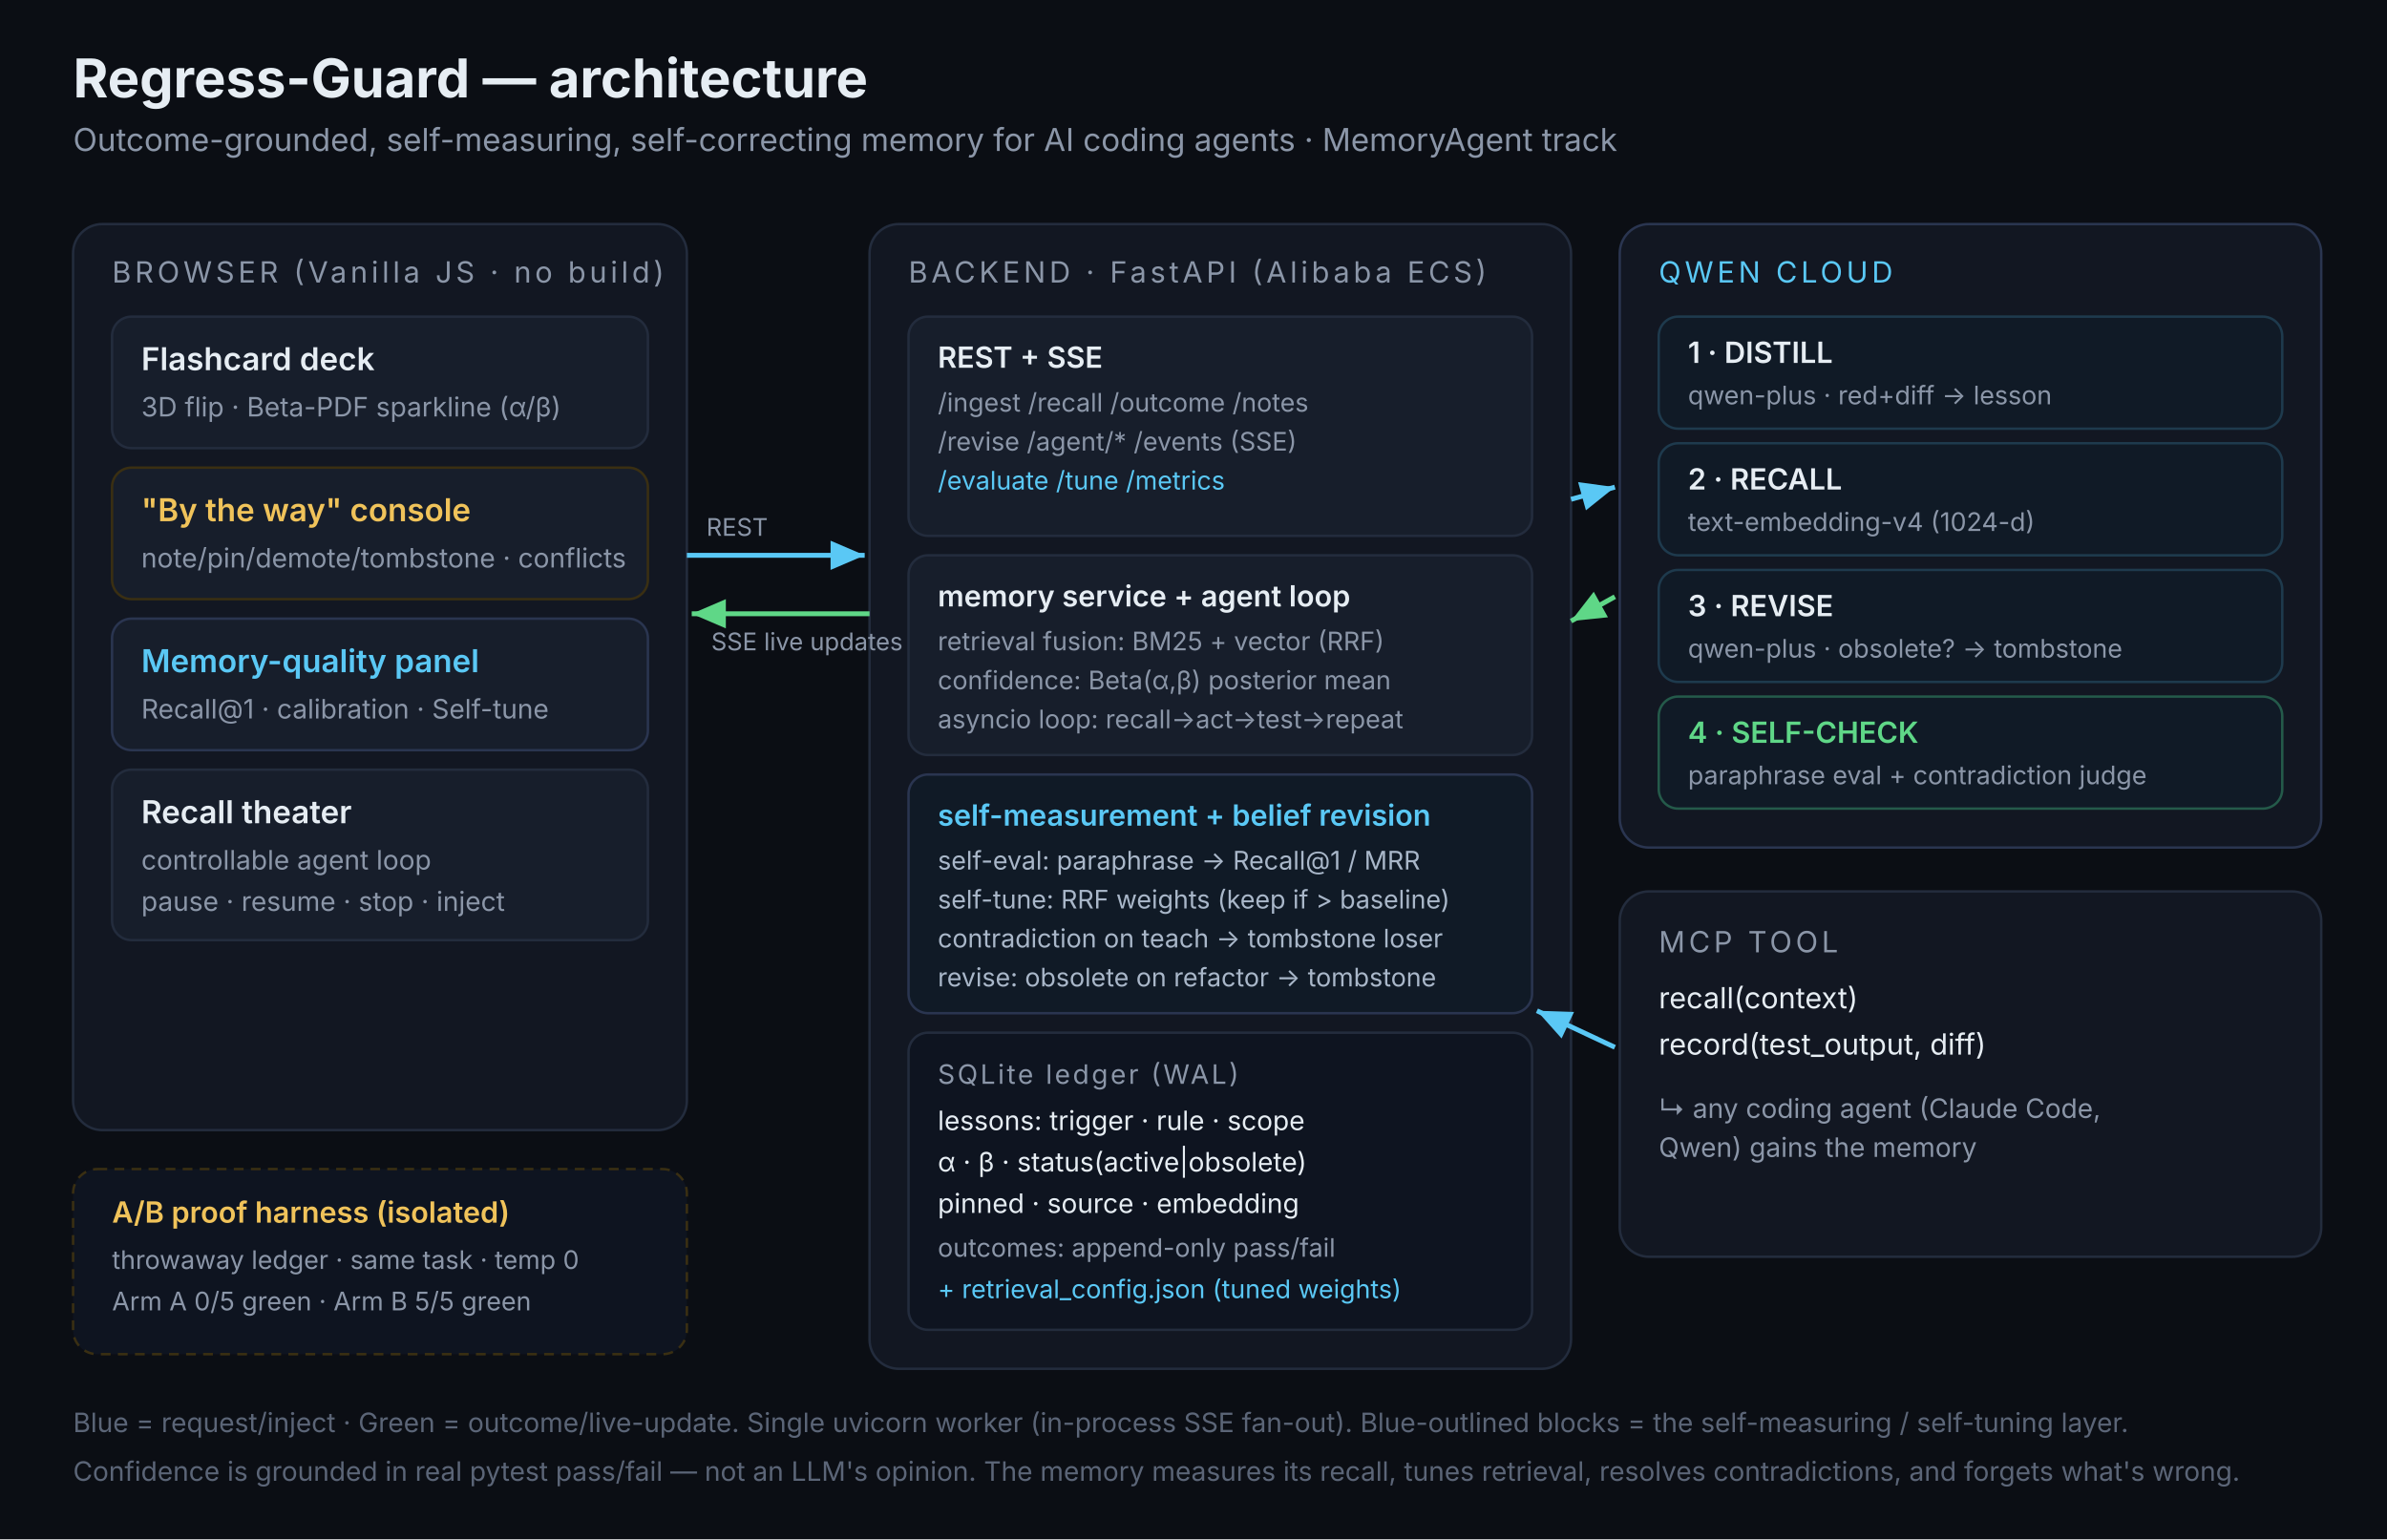
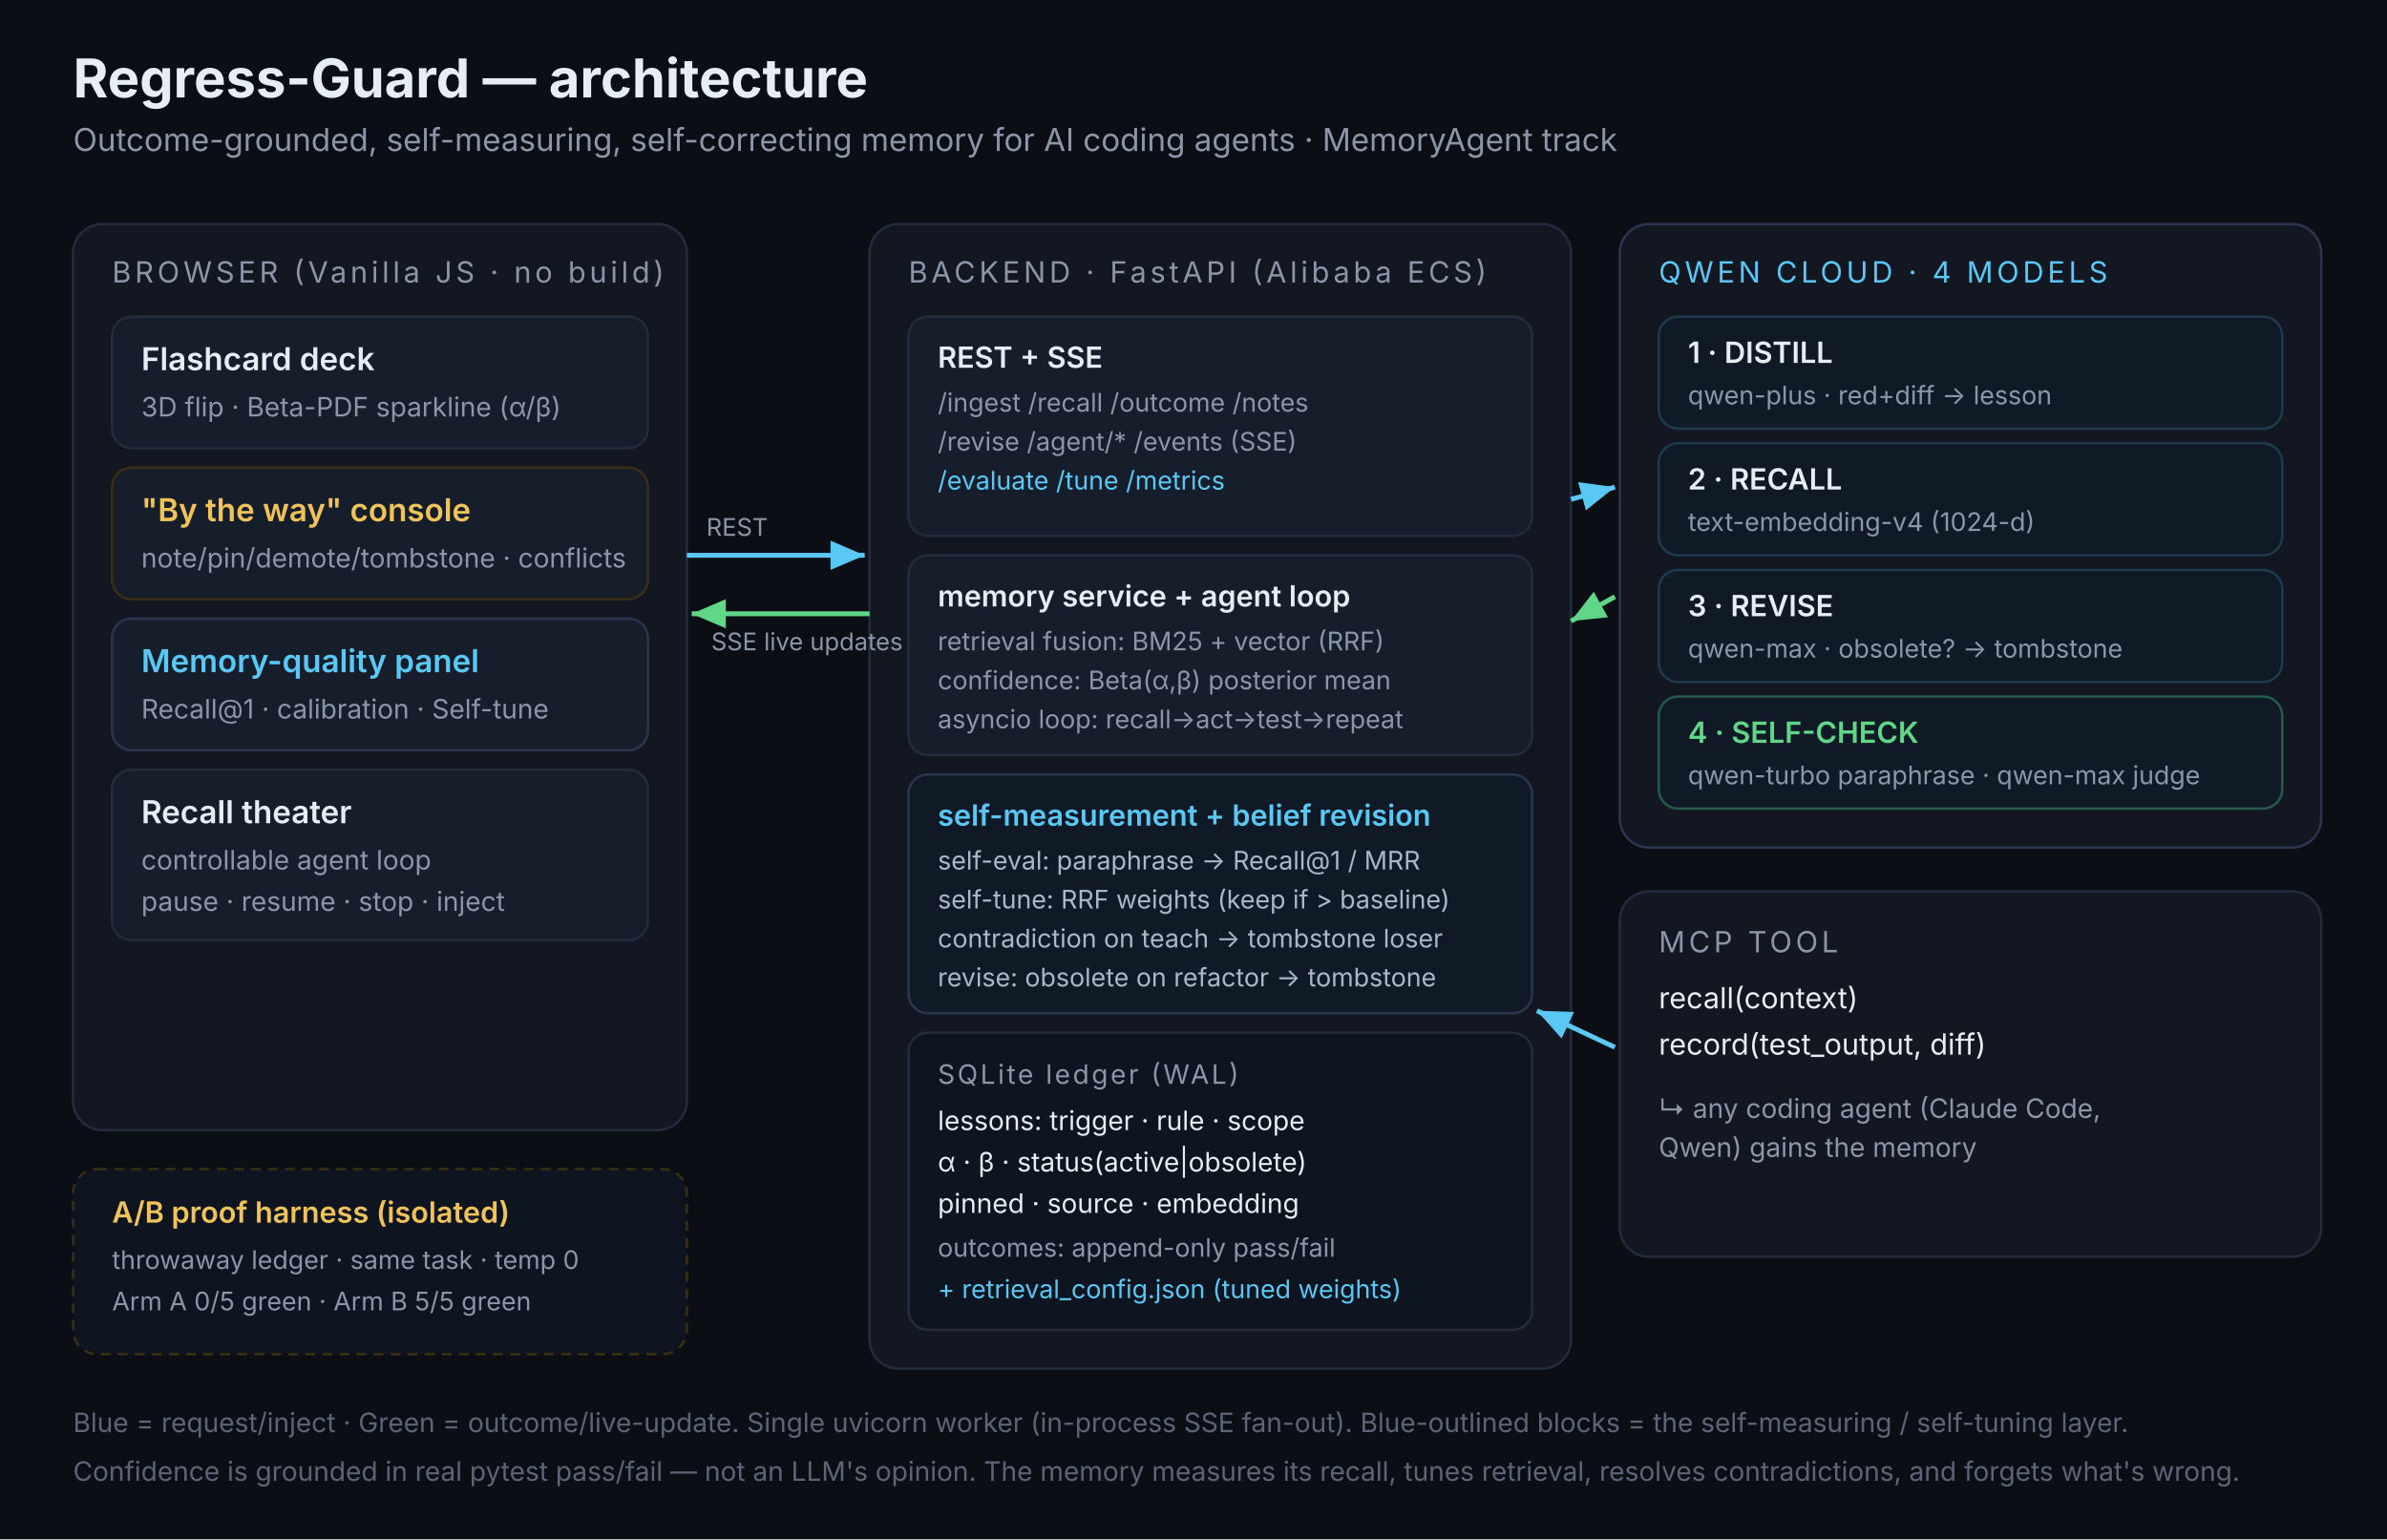
<svg xmlns="http://www.w3.org/2000/svg" width="980" height="632" viewBox="0 0 980 632" font-family="Inter, system-ui, sans-serif">
  <defs>
    <marker id="arm" markerWidth="9" markerHeight="9" refX="7" refY="3" orient="auto">
      <path d="M0,0 L7,3 L0,6 Z" fill="#5AC8F5" />
    </marker>
    <marker id="arg" markerWidth="9" markerHeight="9" refX="7" refY="3" orient="auto">
      <path d="M0,0 L7,3 L0,6 Z" fill="#5FD787" />
    </marker>
  </defs>
  <rect width="980" height="632" fill="#0b0e14" />
  <text x="30" y="40" fill="#e6edf3" font-size="22" font-weight="700">Regress-Guard — architecture</text>
  <text x="30" y="62" fill="#8b96a8" font-size="13">Outcome-grounded, self-measuring, self-correcting memory for AI coding agents · MemoryAgent track</text>
  <rect x="30" y="92" width="252" height="372" rx="12" fill="#121722" stroke="#232c3d" />
  <text x="46" y="116" fill="#8b96a8" font-size="12" letter-spacing="1.5">BROWSER (Vanilla JS · no build)</text>
  <rect x="46" y="130" width="220" height="54" rx="8" fill="#171e2b" stroke="#232c3d" />
  <text x="58" y="152" fill="#e6edf3" font-size="13" font-weight="600">Flashcard deck</text>
  <text x="58" y="171" fill="#8b96a8" font-size="11">3D flip · Beta-PDF sparkline (α/β)</text>
  <rect x="46" y="192" width="220" height="54" rx="8" fill="#171e2b" stroke="#3a2f12" />
  <text x="58" y="214" fill="#F0C35A" font-size="13" font-weight="600">"By the way" console</text>
  <text x="58" y="233" fill="#8b96a8" font-size="11">note/pin/demote/tombstone · conflicts</text>
  <rect x="46" y="254" width="220" height="54" rx="8" fill="#171e2b" stroke="#2a3550" />
  <text x="58" y="276" fill="#5AC8F5" font-size="13" font-weight="600">Memory-quality panel</text>
  <text x="58" y="295" fill="#8b96a8" font-size="11">Recall@1 · calibration · Self-tune</text>
  <rect x="46" y="316" width="220" height="70" rx="8" fill="#171e2b" stroke="#232c3d" />
  <text x="58" y="338" fill="#e6edf3" font-size="13" font-weight="600">Recall theater</text>
  <text x="58" y="357" fill="#8b96a8" font-size="11">controllable agent loop</text>
  <text x="58" y="374" fill="#8b96a8" font-size="11">pause · resume · stop · inject</text>
  <rect x="30" y="480" width="252" height="76" rx="10" fill="#0e1420" stroke="#3a2f12" stroke-dasharray="4 3" />
  <text x="46" y="502" fill="#F0C35A" font-size="12" font-weight="600">A/B proof harness (isolated)</text>
  <text x="46" y="521" fill="#8b96a8" font-size="10.5">throwaway ledger · same task · temp 0</text>
  <text x="46" y="538" fill="#8b96a8" font-size="10.5">Arm A 0/5 green · Arm B 5/5 green</text>
  <rect x="357" y="92" width="288" height="470" rx="12" fill="#121722" stroke="#232c3d" />
  <text x="373" y="116" fill="#8b96a8" font-size="12" letter-spacing="1.5">BACKEND · FastAPI (Alibaba ECS)</text>
  <rect x="373" y="130" width="256" height="90" rx="8" fill="#171e2b" stroke="#232c3d" />
  <text x="385" y="151" fill="#e6edf3" font-size="12" font-weight="600">REST + SSE</text>
  <text x="385" y="169" fill="#8b96a8" font-size="10.5">/ingest /recall /outcome /notes</text>
  <text x="385" y="185" fill="#8b96a8" font-size="10.5">/revise /agent/* /events (SSE)</text>
  <text x="385" y="201" fill="#5AC8F5" font-size="10.5">/evaluate /tune /metrics</text>
  <rect x="373" y="228" width="256" height="82" rx="8" fill="#171e2b" stroke="#232c3d" />
  <text x="385" y="249" fill="#e6edf3" font-size="12" font-weight="600">memory service + agent loop</text>
  <text x="385" y="267" fill="#8b96a8" font-size="10.5">retrieval fusion: BM25 + vector (RRF)</text>
  <text x="385" y="283" fill="#8b96a8" font-size="10.5">confidence: Beta(α,β) posterior mean</text>
  <text x="385" y="299" fill="#8b96a8" font-size="10.5">asyncio loop: recall→act→test→repeat</text>
  <rect x="373" y="318" width="256" height="98" rx="8" fill="#101a26" stroke="#2a3550" />
  <text x="385" y="339" fill="#5AC8F5" font-size="12" font-weight="600">self-measurement + belief revision</text>
  <text x="385" y="357" fill="#a9b7c9" font-size="10.5">self-eval: paraphrase → Recall@1 / MRR</text>
  <text x="385" y="373" fill="#a9b7c9" font-size="10.5">self-tune: RRF weights (keep if &gt; baseline)</text>
  <text x="385" y="389" fill="#a9b7c9" font-size="10.5">contradiction on teach → tombstone loser</text>
  <text x="385" y="405" fill="#a9b7c9" font-size="10.5">revise: obsolete on refactor → tombstone</text>
  <rect x="373" y="424" width="256" height="122" rx="8" fill="#0e1420" stroke="#232c3d" />
  <text x="385" y="445" fill="#8b96a8" font-size="11" letter-spacing="1">SQLite ledger (WAL)</text>
  <text x="385" y="464" fill="#e6edf3" font-size="11">lessons: trigger · rule · scope</text>
  <text x="385" y="481" fill="#e6edf3" font-size="11">α · β · status(active|obsolete)</text>
  <text x="385" y="498" fill="#e6edf3" font-size="11">pinned · source · embedding</text>
  <text x="385" y="516" fill="#8b96a8" font-size="10.5">outcomes: append-only pass/fail</text>
  <text x="385" y="533" fill="#5AC8F5" font-size="10.5">+ retrieval_config.json (tuned weights)</text>
  <rect x="665" y="92" width="288" height="256" rx="12" fill="#121722" stroke="#2a3550" />
-   <text x="681" y="116" fill="#5AC8F5" font-size="12" letter-spacing="1.5">QWEN CLOUD</text>
+   <text x="681" y="116" fill="#5AC8F5" font-size="12" letter-spacing="1.5">QWEN CLOUD · 4 MODELS</text>
  <rect x="681" y="130" width="256" height="46" rx="8" fill="#101a26" stroke="#1e3a4d" />
  <text x="693" y="149" fill="#e6edf3" font-size="12" font-weight="600">1 · DISTILL</text>
  <text x="693" y="166" fill="#8b96a8" font-size="10.5">qwen-plus · red+diff → lesson</text>
  <rect x="681" y="182" width="256" height="46" rx="8" fill="#101a26" stroke="#1e3a4d" />
  <text x="693" y="201" fill="#e6edf3" font-size="12" font-weight="600">2 · RECALL</text>
  <text x="693" y="218" fill="#8b96a8" font-size="10.5">text-embedding-v4 (1024-d)</text>
  <rect x="681" y="234" width="256" height="46" rx="8" fill="#101a26" stroke="#1e3a4d" />
  <text x="693" y="253" fill="#e6edf3" font-size="12" font-weight="600">3 · REVISE</text>
-   <text x="693" y="270" fill="#8b96a8" font-size="10.5">qwen-plus · obsolete? → tombstone</text>
+   <text x="693" y="270" fill="#8b96a8" font-size="10.5">qwen-max · obsolete? → tombstone</text>
  <rect x="681" y="286" width="256" height="46" rx="8" fill="#101a26" stroke="#245a4a" />
  <text x="693" y="305" fill="#5FD787" font-size="12" font-weight="600">4 · SELF-CHECK</text>
-   <text x="693" y="322" fill="#8b96a8" font-size="10.5">paraphrase eval + contradiction judge</text>
+   <text x="693" y="322" fill="#8b96a8" font-size="10.5">qwen-turbo paraphrase · qwen-max judge</text>
  <rect x="665" y="366" width="288" height="150" rx="12" fill="#121722" stroke="#232c3d" />
  <text x="681" y="391" fill="#8b96a8" font-size="12" letter-spacing="1.5">MCP TOOL</text>
  <text x="681" y="414" fill="#e6edf3" font-size="12">recall(context)</text>
  <text x="681" y="433" fill="#e6edf3" font-size="12">record(test_output, diff)</text>
  <text x="681" y="459" fill="#8b96a8" font-size="11">↳ any coding agent (Claude Code,</text>
  <text x="681" y="475" fill="#8b96a8" font-size="11">   Qwen) gains the memory</text>
  <line x1="282" y1="228" x2="355" y2="228" stroke="#5AC8F5" stroke-width="2" marker-end="url(#arm)" />
  <text x="290" y="220" fill="#8b96a8" font-size="10">REST</text>
  <line x1="357" y1="252" x2="284" y2="252" stroke="#5FD787" stroke-width="2" marker-end="url(#arg)" />
  <text x="292" y="267" fill="#8b96a8" font-size="10">SSE live updates</text>
  <line x1="645" y1="205" x2="663" y2="200" stroke="#5AC8F5" stroke-width="2" marker-end="url(#arm)" />
  <line x1="663" y1="245" x2="645" y2="255" stroke="#5FD787" stroke-width="2" marker-end="url(#arg)" />
  <line x1="663" y1="430" x2="631" y2="415" stroke="#5AC8F5" stroke-width="2" marker-end="url(#arm)" />
  <text x="30" y="588" fill="#5b6577" font-size="11">Blue = request/inject · Green = outcome/live-update. Single uvicorn worker (in-process SSE fan-out). Blue-outlined blocks = the self-measuring / self-tuning layer.</text>
  <text x="30" y="608" fill="#5b6577" font-size="11">Confidence is grounded in real pytest pass/fail — not an LLM's opinion. The memory measures its recall, tunes retrieval, resolves contradictions, and forgets what's wrong.</text>
</svg>
